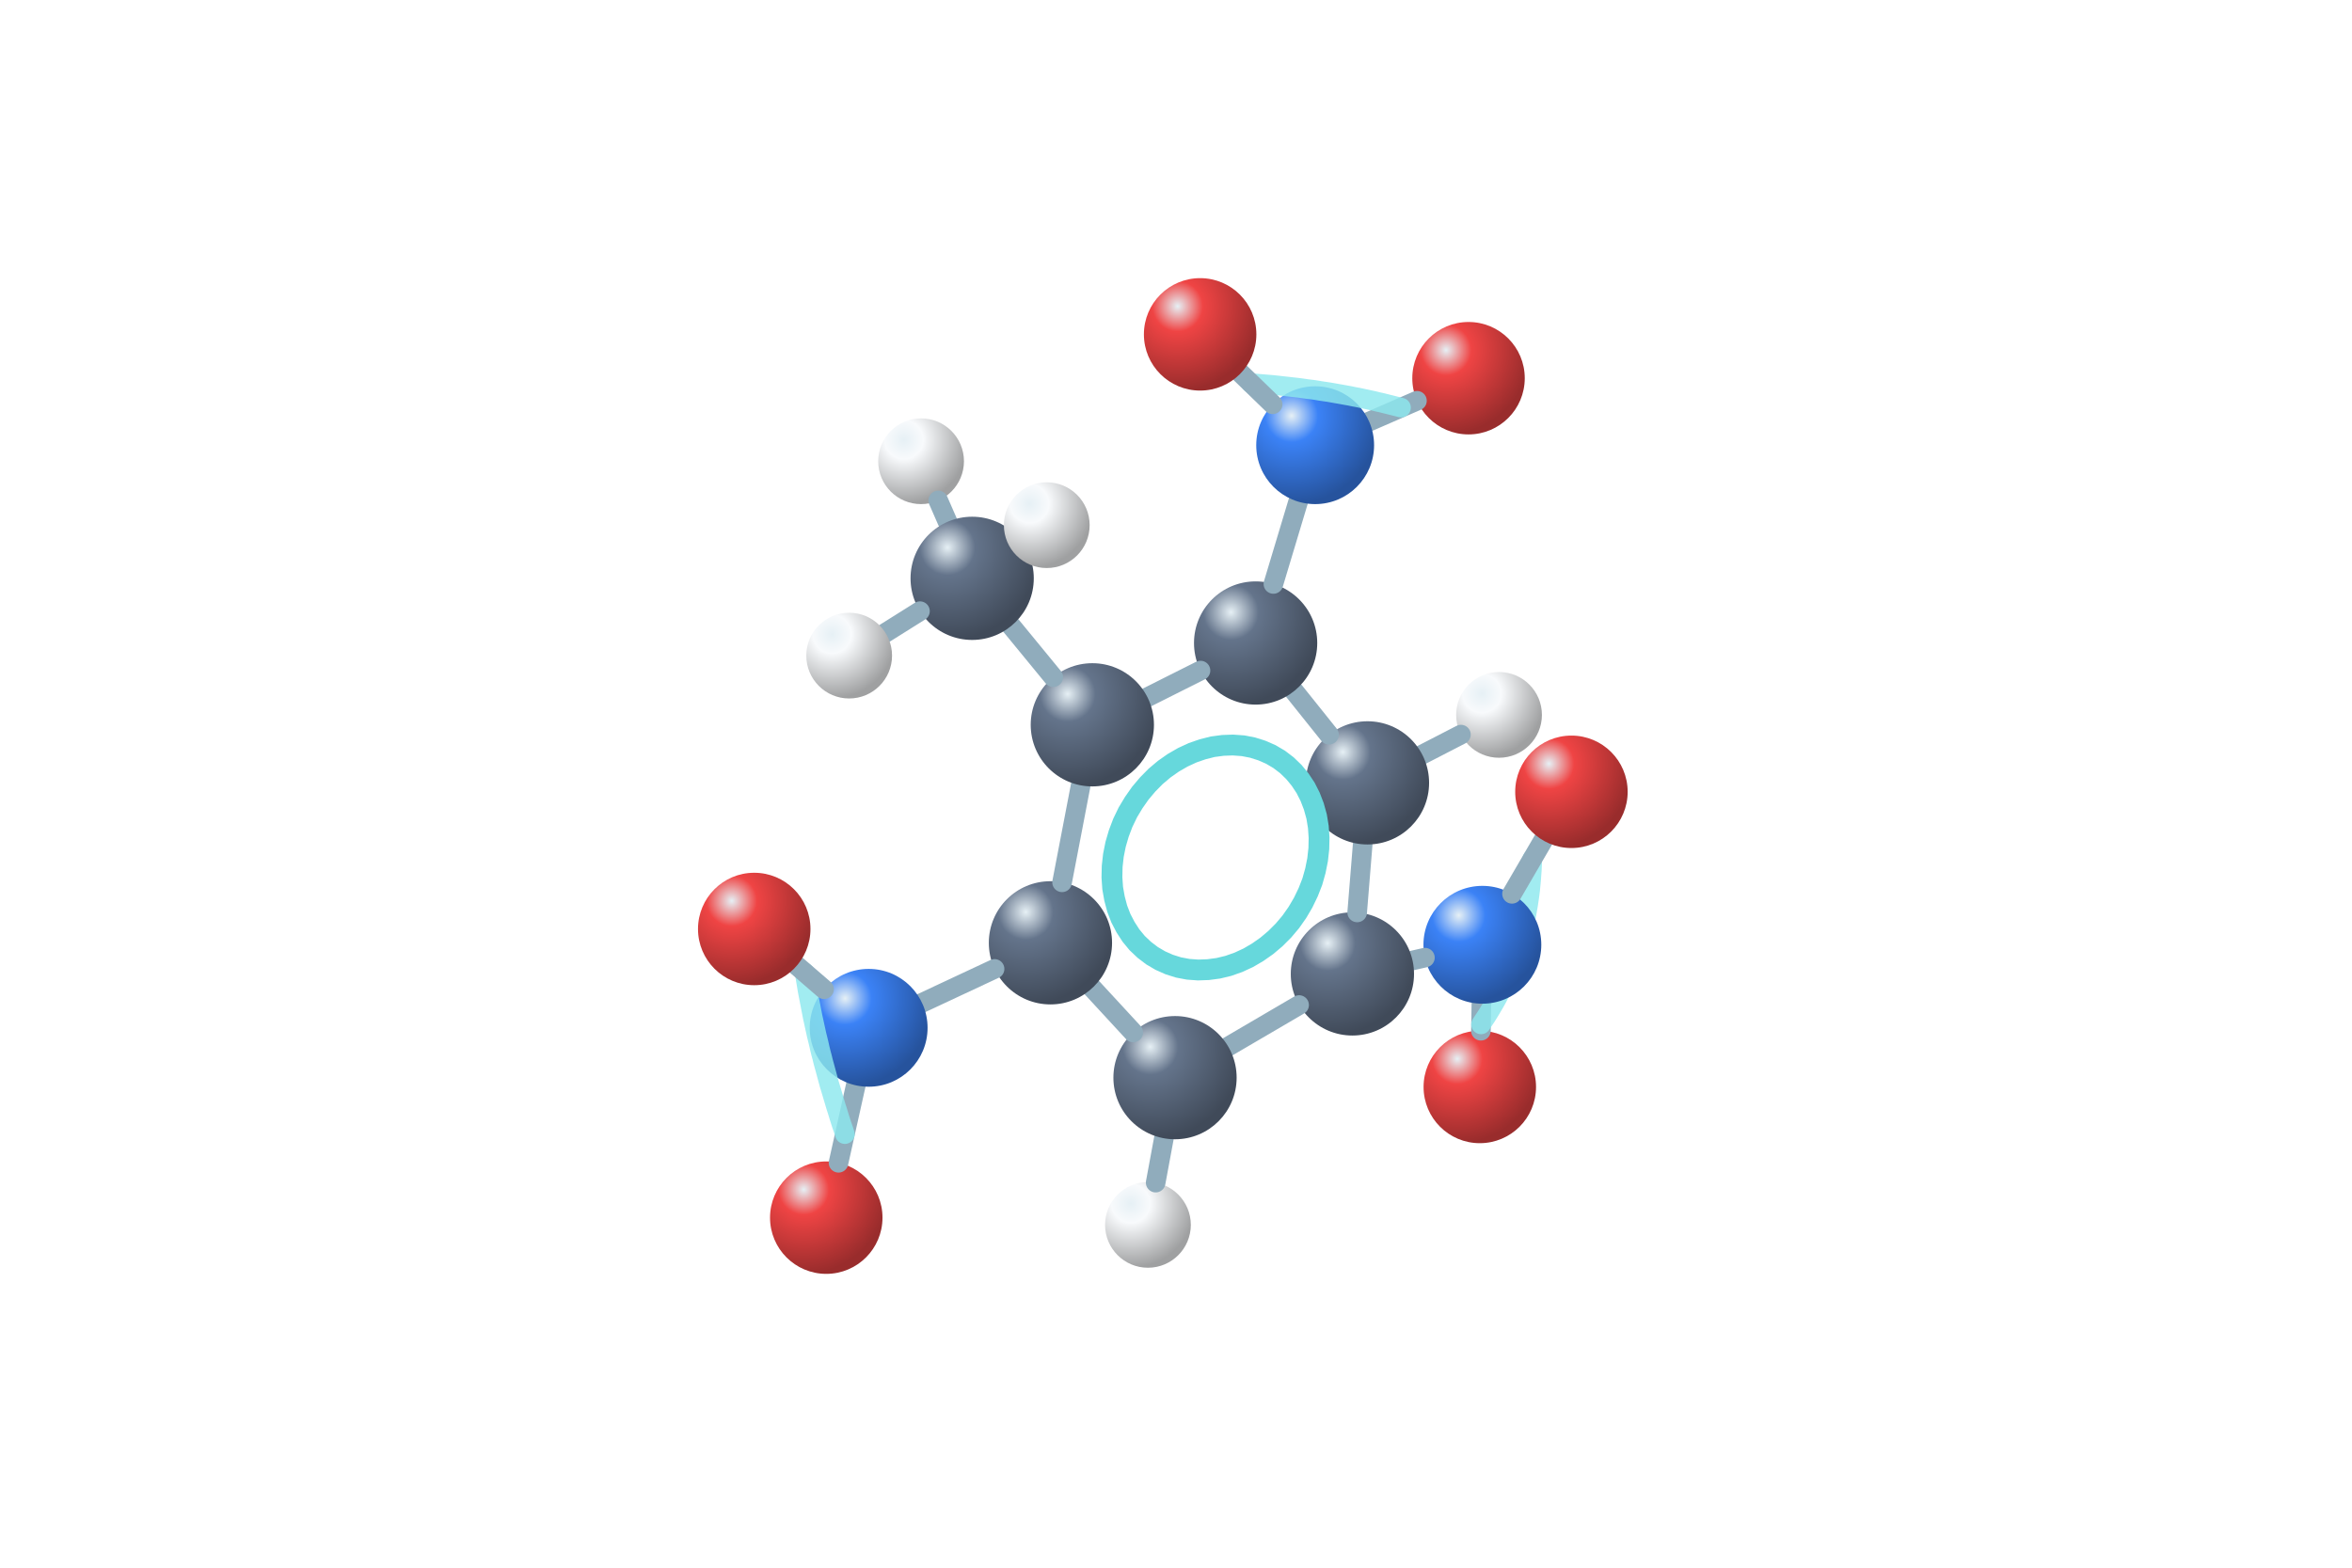
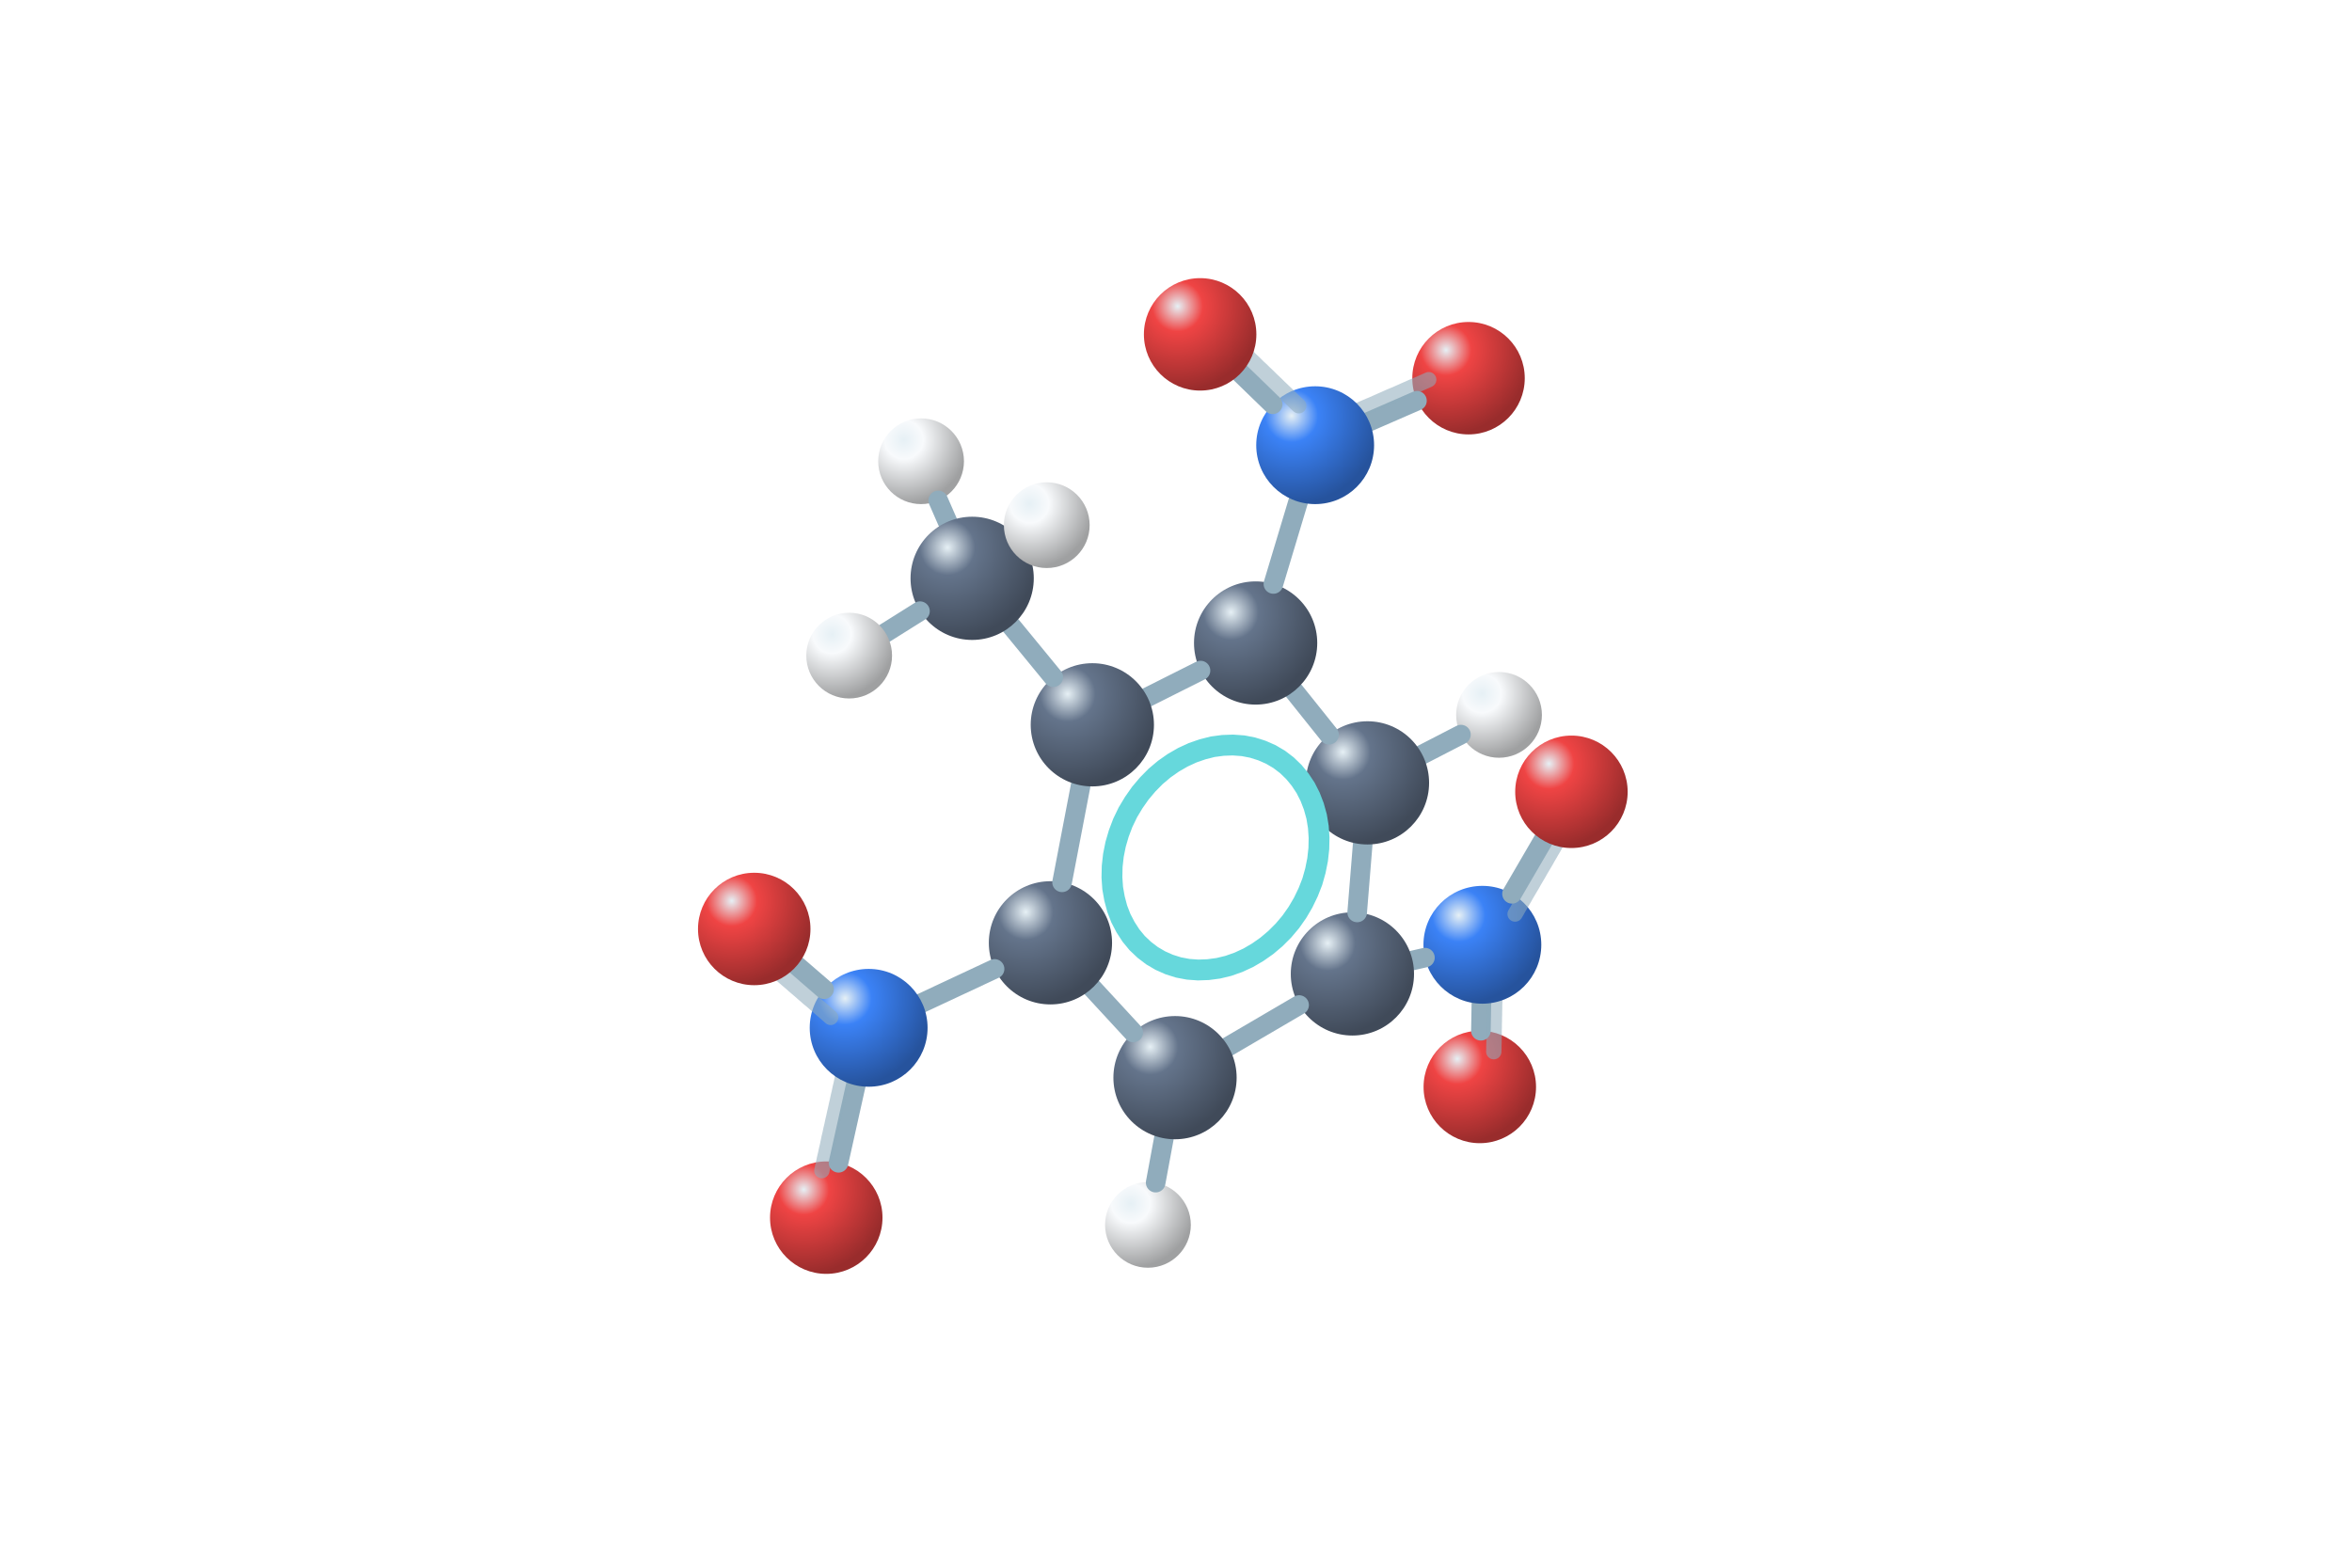
<svg xmlns="http://www.w3.org/2000/svg" viewBox="0 0 192 128">
  <defs>
    <radialGradient id="C" cx="30%" cy="25%" r="75%">
      <stop stop-color="#e6f0f5" />
      <stop offset=".3" stop-color="#64748b" />
      <stop offset="1" stop-color="#404a59" />
    </radialGradient>
    <radialGradient id="N" cx="30%" cy="25%" r="75%">
      <stop stop-color="#e6f0f5" />
      <stop offset=".3" stop-color="#3b82f6" />
      <stop offset="1" stop-color="#26539d" />
    </radialGradient>
    <radialGradient id="O" cx="30%" cy="25%" r="75%">
      <stop stop-color="#e6f0f5" />
      <stop offset=".3" stop-color="#ef4444" />
      <stop offset="1" stop-color="#992c2c" />
    </radialGradient>
    <radialGradient id="H" cx="30%" cy="25%" r="75%">
      <stop stop-color="#e6f0f5" />
      <stop offset=".3" stop-color="#f8fafc" />
      <stop offset="1" stop-color="#9fa0a1" />
    </radialGradient>
  </defs>
  <circle cx="120.8" cy="88.75" r="4.59" fill="url(#O)" />
  <path d="M120.93 81.95L120.89 84.16" stroke="#90acbc" stroke-width="1.6" stroke-linecap="round" />
-   <path data-resonance-three-center="true" d="M125.08 70.14L125.07 70.57L125.05 71L125.02 71.42L124.99 71.84L124.95 72.26L124.91 72.67L124.86 73.08L124.8 73.49L124.74 73.89L124.67 74.29L124.6 74.69L124.52 75.08L124.44 75.48L124.35 75.87L124.25 76.25L124.15 76.63L124.04 77.01L123.93 77.39L123.81 77.76L123.68 78.13L123.55 78.5L123.42 78.86L123.27 79.23L123.13 79.58L122.97 79.94L122.81 80.29L122.65 80.64L122.48 80.99L122.3 81.33L122.12 81.67L121.93 82L121.73 82.34L121.53 82.67L121.33 82.99L121.11 83.32L120.9 83.64" fill="none" stroke="#8ce7ee" stroke-opacity=".82" stroke-width="1.6" stroke-linecap="round" />
+   <path data-resonance-distributed-bond="true" data-resonance-branch="1" d="M122.05 79.83L122.05 80.08L122.04 80.33L122.04 80.58L122.03 80.83L122.03 81.09L122.02 81.34L122.02 81.59L122.02 81.84L122.01 82.09L122.01 82.34L122 82.6L122 82.85L121.99 83.1L121.99 83.35L121.98 83.6L121.98 83.85L121.97 84.11L121.97 84.36L121.97 84.61L121.96 84.86L121.96 85.11L121.95 85.36L121.95 85.62L121.94 85.87" fill="none" stroke="#90acbc" stroke-opacity=".56" stroke-width="1.25" stroke-linecap="round" />
  <circle cx="121.01" cy="77.14" r="4.81" fill="url(#N)" />
+   <path data-resonance-distributed-bond="true" data-resonance-branch="0" d="M123.68 74.63L123.84 74.36L123.99 74.09L124.15 73.81L124.31 73.54L124.47 73.27L124.62 73L124.78 72.73L124.94 72.46L125.1 72.19L125.25 71.92L125.41 71.65L125.57 71.38L125.72 71.11L125.88 70.84L126.04 70.57L126.2 70.3L126.35 70.03L126.51 69.76L126.67 69.48L126.83 69.21L126.98 68.94L127.14 68.67L127.3 68.4L127.46 68.13" fill="none" stroke="#90acbc" stroke-opacity=".56" stroke-width="1.25" stroke-linecap="round" />
  <path d="M123.43 72.98L125.97 68.62" stroke="#90acbc" stroke-width="1.6" stroke-linecap="round" />
  <circle cx="128.28" cy="64.65" r="4.59" fill="url(#O)" />
  <path d="M115.31 78.42L116.32 78.19" stroke="#90acbc" stroke-width="1.6" stroke-linecap="round" />
  <circle cx="110.4" cy="79.52" r="5.03" fill="url(#C)" />
  <circle cx="122.37" cy="58.37" r="3.5" fill="url(#H)" />
  <path d="M111.24 68.94L110.79 74.5" stroke="#90acbc" stroke-width="1.6" stroke-linecap="round" />
  <path d="M116.1 61.61L119.26 59.98" stroke="#90acbc" stroke-width="1.6" stroke-linecap="round" />
  <path d="M106.05 82.06L100.26 85.45" stroke="#90acbc" stroke-width="1.6" stroke-linecap="round" />
  <circle cx="93.71" cy="100.01" r="3.5" fill="url(#H)" />
  <path d="M95.01 92.94L94.34 96.56" stroke="#90acbc" stroke-width="1.6" stroke-linecap="round" />
  <circle cx="111.63" cy="63.92" r="5.03" fill="url(#C)" />
  <circle cx="95.92" cy="87.99" r="5.03" fill="url(#C)" />
  <path d="M105.64 56.43L108.49 59.99" stroke="#90acbc" stroke-width="1.6" stroke-linecap="round" />
  <path data-aromatic-ring="true" d="M93.69 64.05L93.09 64.76L92.55 65.53L92.07 66.33L91.66 67.18L91.33 68.05L91.07 68.94L90.89 69.84L90.79 70.74L90.77 71.63L90.83 72.51L90.98 73.36L91.2 74.19L91.5 74.97L91.88 75.7L92.32 76.38L92.83 77L93.41 77.55L94.04 78.03L94.72 78.43L95.44 78.75L96.2 78.99L96.99 79.14L97.8 79.2L98.62 79.17L99.45 79.06L100.28 78.86L101.1 78.57L101.9 78.2L102.67 77.75L103.41 77.23L104.11 76.64L104.77 75.98L105.37 75.27L105.91 74.5L106.38 73.7L106.79 72.85L107.13 71.98L107.38 71.09L107.56 70.19L107.66 69.29L107.68 68.4L107.62 67.52L107.48 66.67L107.25 65.84L106.95 65.06L106.58 64.33L106.13 63.65L105.62 63.03L105.05 62.48L104.42 62L103.74 61.6L103.01 61.28L102.25 61.04L101.47 60.89L100.65 60.83L99.83 60.86L99 60.97L98.17 61.18L97.36 61.46L96.56 61.83L95.78 62.28L95.04 62.8L94.34 63.39Z" fill="none" stroke="#66d8dc" stroke-width="1.7" />
  <path d="M92.51 84.3L89.16 80.67" stroke="#90acbc" stroke-width="1.6" stroke-linecap="round" />
  <circle cx="119.88" cy="30.88" r="4.59" fill="url(#O)" />
  <circle cx="102.5" cy="52.5" r="5.03" fill="url(#C)" />
  <circle cx="85.75" cy="76.98" r="5.03" fill="url(#C)" />
  <path d="M111.77 34.42L115.67 32.72" stroke="#90acbc" stroke-width="1.6" stroke-linecap="round" />
  <path d="M103.95 47.68L105.97 40.96" stroke="#90acbc" stroke-width="1.6" stroke-linecap="round" />
  <path d="M93.66 56.93L98 54.75" stroke="#90acbc" stroke-width="1.6" stroke-linecap="round" />
+   <path data-resonance-distributed-bond="true" data-resonance-branch="0" d="M110.12 33.85L110.39 33.73L110.66 33.61L110.93 33.49L111.2 33.37L111.47 33.25L111.75 33.13L112.02 33.02L112.29 32.9L112.56 32.78L112.83 32.66L113.1 32.54L113.37 32.42L113.65 32.3L113.92 32.19L114.19 32.07L114.46 31.95L114.73 31.83L115 31.71L115.27 31.59L115.55 31.47L115.82 31.36L116.09 31.24L116.36 31.12L116.63 31" fill="none" stroke="#90acbc" stroke-opacity=".56" stroke-width="1.25" stroke-linecap="round" />
  <path d="M86.7 72.04L88.22 64.12" stroke="#90acbc" stroke-width="1.6" stroke-linecap="round" />
  <path d="M81.19 79.11L75.27 81.88" stroke="#90acbc" stroke-width="1.6" stroke-linecap="round" />
  <circle cx="67.45" cy="99.42" r="4.59" fill="url(#O)" />
  <circle cx="107.36" cy="36.35" r="4.81" fill="url(#N)" />
  <path d="M69.86 88.61L68.45 94.94" stroke="#90acbc" stroke-width="1.6" stroke-linecap="round" />
  <circle cx="89.17" cy="59.18" r="5.03" fill="url(#C)" />
-   <path data-resonance-three-center="true" d="M114.37 33.28L114.06 33.2L113.74 33.12L113.42 33.04L113.1 32.96L112.78 32.88L112.46 32.81L112.14 32.73L111.81 32.66L111.49 32.59L111.16 32.52L110.83 32.45L110.5 32.39L110.17 32.32L109.83 32.26L109.5 32.2L109.16 32.14L108.82 32.08L108.48 32.02L108.14 31.97L107.8 31.92L107.45 31.86L107.1 31.81L106.76 31.77L106.41 31.72L106.06 31.67L105.71 31.63L105.35 31.59L105 31.55L104.64 31.51L104.28 31.47L103.92 31.43L103.56 31.4L103.2 31.37L102.83 31.34L102.47 31.31L102.1 31.28" fill="none" stroke="#8ce7ee" stroke-opacity=".82" stroke-width="1.6" stroke-linecap="round" />
+   <path data-resonance-distributed-bond="true" data-resonance-branch="1" d="M68.88 87.52L68.81 87.85L68.73 88.19L68.66 88.53L68.58 88.86L68.51 89.2L68.43 89.53L68.36 89.87L68.28 90.21L68.21 90.54L68.13 90.88L68.06 91.21L67.98 91.55L67.91 91.89L67.83 92.22L67.76 92.56L67.68 92.89L67.61 93.23L67.54 93.57L67.46 93.9L67.39 94.24L67.31 94.57L67.24 94.91L67.16 95.25L67.09 95.58" fill="none" stroke="#90acbc" stroke-opacity=".56" stroke-width="1.25" stroke-linecap="round" />
  <circle cx="70.91" cy="83.92" r="4.81" fill="url(#N)" />
  <circle cx="75.19" cy="37.66" r="3.5" fill="url(#H)" />
-   <path data-resonance-three-center="true" d="M65.68 79.4L65.74 79.76L65.8 80.12L65.86 80.48L65.92 80.85L65.99 81.21L66.06 81.57L66.13 81.94L66.2 82.3L66.27 82.66L66.34 83.03L66.42 83.39L66.5 83.76L66.58 84.12L66.66 84.49L66.75 84.85L66.84 85.22L66.92 85.58L67.01 85.95L67.11 86.32L67.2 86.69L67.3 87.05L67.4 87.42L67.5 87.79L67.6 88.16L67.7 88.53L67.81 88.89L67.92 89.26L68.03 89.63L68.14 90L68.25 90.37L68.37 90.74L68.48 91.11L68.6 91.49L68.72 91.86L68.85 92.23L68.97 92.6" fill="none" stroke="#8ce7ee" stroke-opacity=".82" stroke-width="1.6" stroke-linecap="round" />
  <path d="M103.89 33.01L101.28 30.48" stroke="#90acbc" stroke-width="1.6" stroke-linecap="round" />
+   <path data-resonance-distributed-bond="true" data-resonance-branch="1" d="M106.02 33.13L105.81 32.94L105.61 32.74L105.41 32.55L105.2 32.35L105 32.15L104.8 31.96L104.59 31.76L104.39 31.57L104.19 31.37L103.98 31.17L103.78 30.98L103.58 30.78L103.37 30.58L103.17 30.39L102.97 30.19L102.76 30L102.56 29.8L102.36 29.6L102.15 29.41L101.95 29.21L101.75 29.02L101.54 28.82L101.34 28.62L101.14 28.43" fill="none" stroke="#90acbc" stroke-opacity=".56" stroke-width="1.25" stroke-linecap="round" />
  <path d="M85.98 55.29L82.55 51.11" stroke="#90acbc" stroke-width="1.6" stroke-linecap="round" />
  <path d="M67.27 80.77L65.05 78.85" stroke="#90acbc" stroke-width="1.6" stroke-linecap="round" />
  <path d="M77.35 42.6L76.59 40.86" stroke="#90acbc" stroke-width="1.6" stroke-linecap="round" />
+   <path data-resonance-distributed-bond="true" data-resonance-branch="0" d="M67.81 83.07L67.61 82.89L67.41 82.72L67.21 82.54L67.01 82.37L66.8 82.19L66.6 82.02L66.4 81.84L66.2 81.67L65.99 81.5L65.79 81.32L65.59 81.15L65.39 80.97L65.19 80.8L64.98 80.62L64.78 80.45L64.58 80.27L64.38 80.1L64.17 79.92L63.97 79.75L63.77 79.57L63.57 79.4L63.37 79.22L63.16 79.05L62.96 78.87" fill="none" stroke="#90acbc" stroke-opacity=".56" stroke-width="1.25" stroke-linecap="round" />
  <circle cx="97.97" cy="27.3" r="4.59" fill="url(#O)" />
  <circle cx="79.36" cy="47.22" r="5.03" fill="url(#C)" />
  <circle cx="61.57" cy="75.85" r="4.59" fill="url(#O)" />
  <path d="M75.1 49.9L72.28 51.67" stroke="#90acbc" stroke-width="1.6" stroke-linecap="round" />
  <circle cx="69.32" cy="53.53" r="3.5" fill="url(#H)" />
  <circle cx="85.45" cy="42.88" r="3.5" fill="url(#H)" />
</svg>
